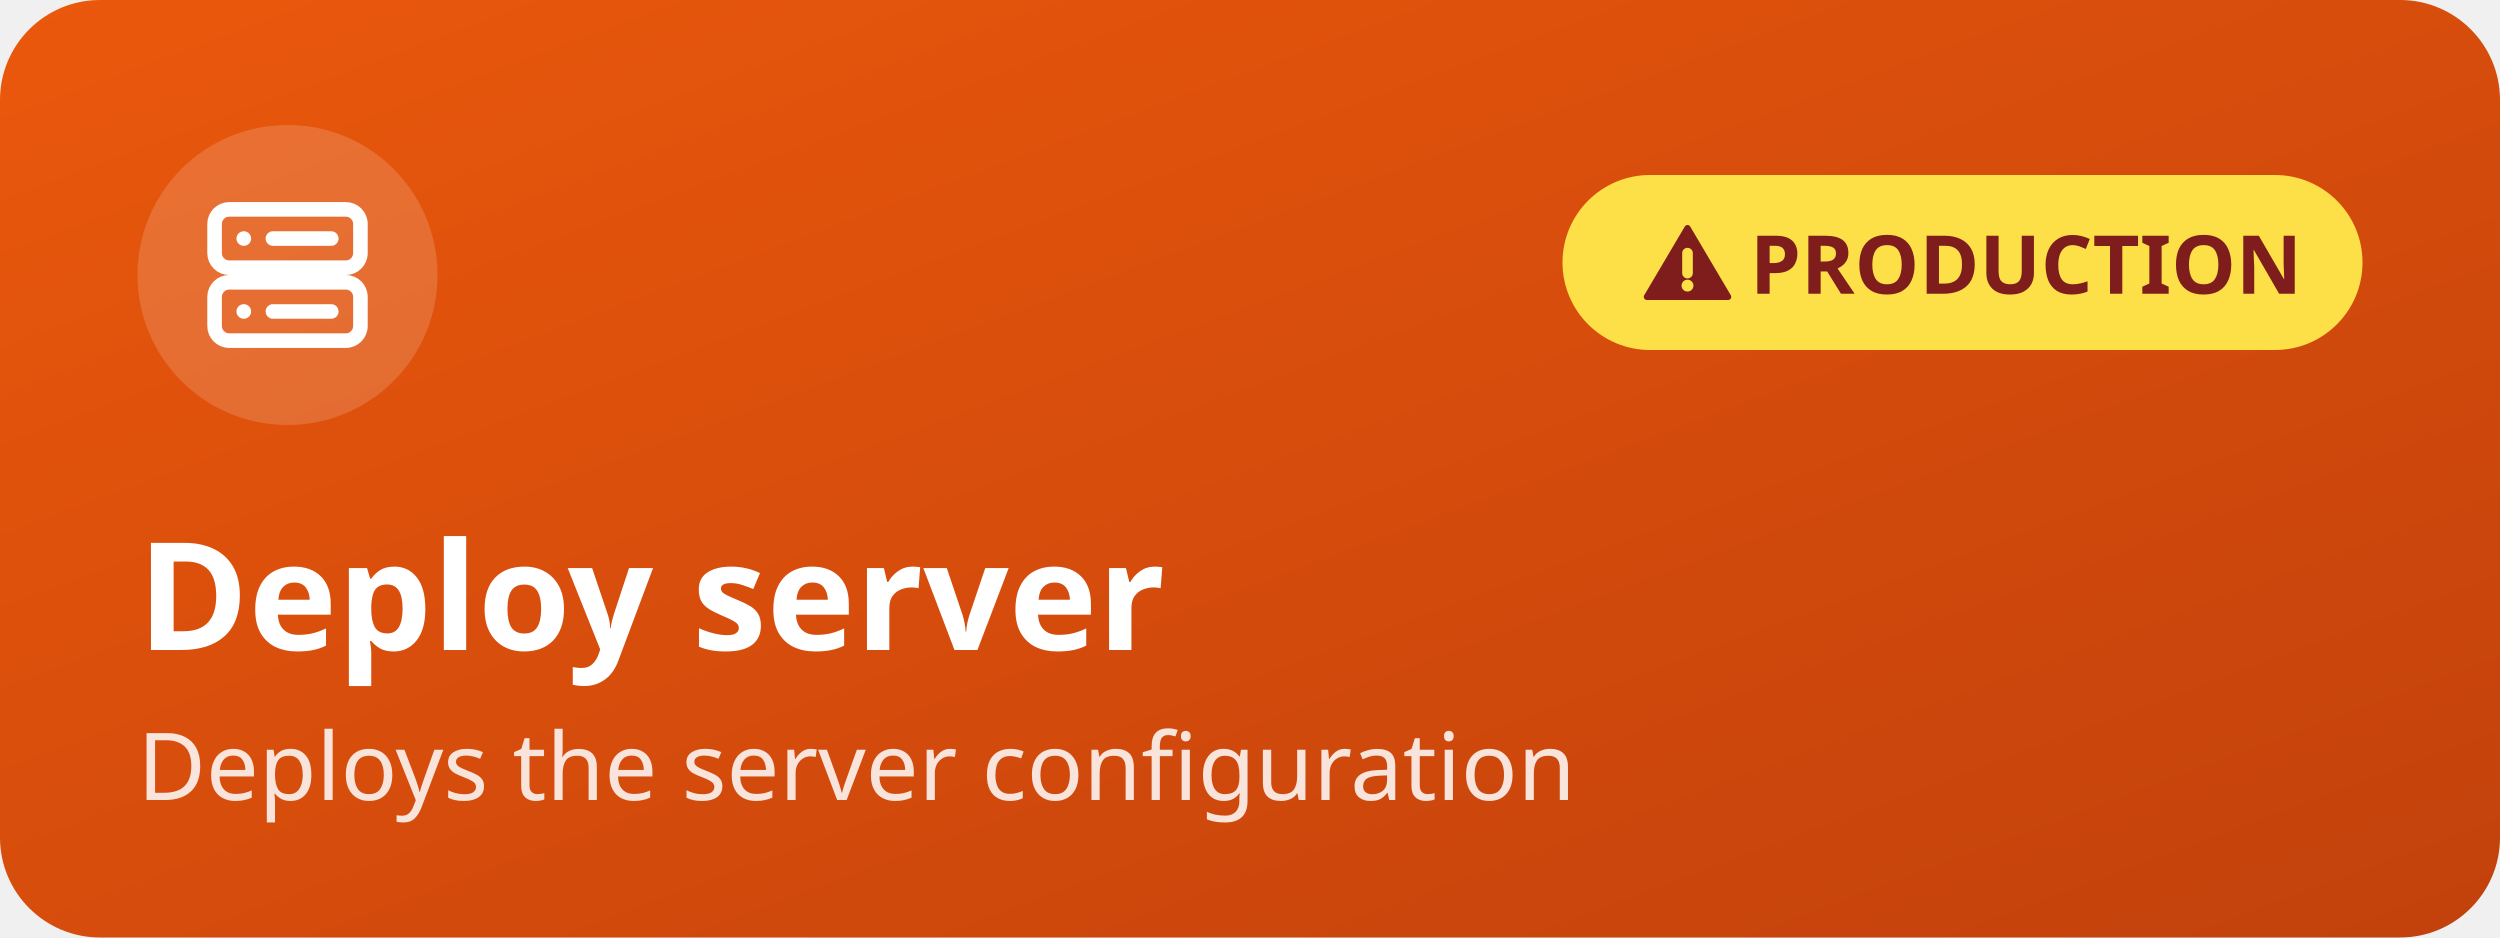
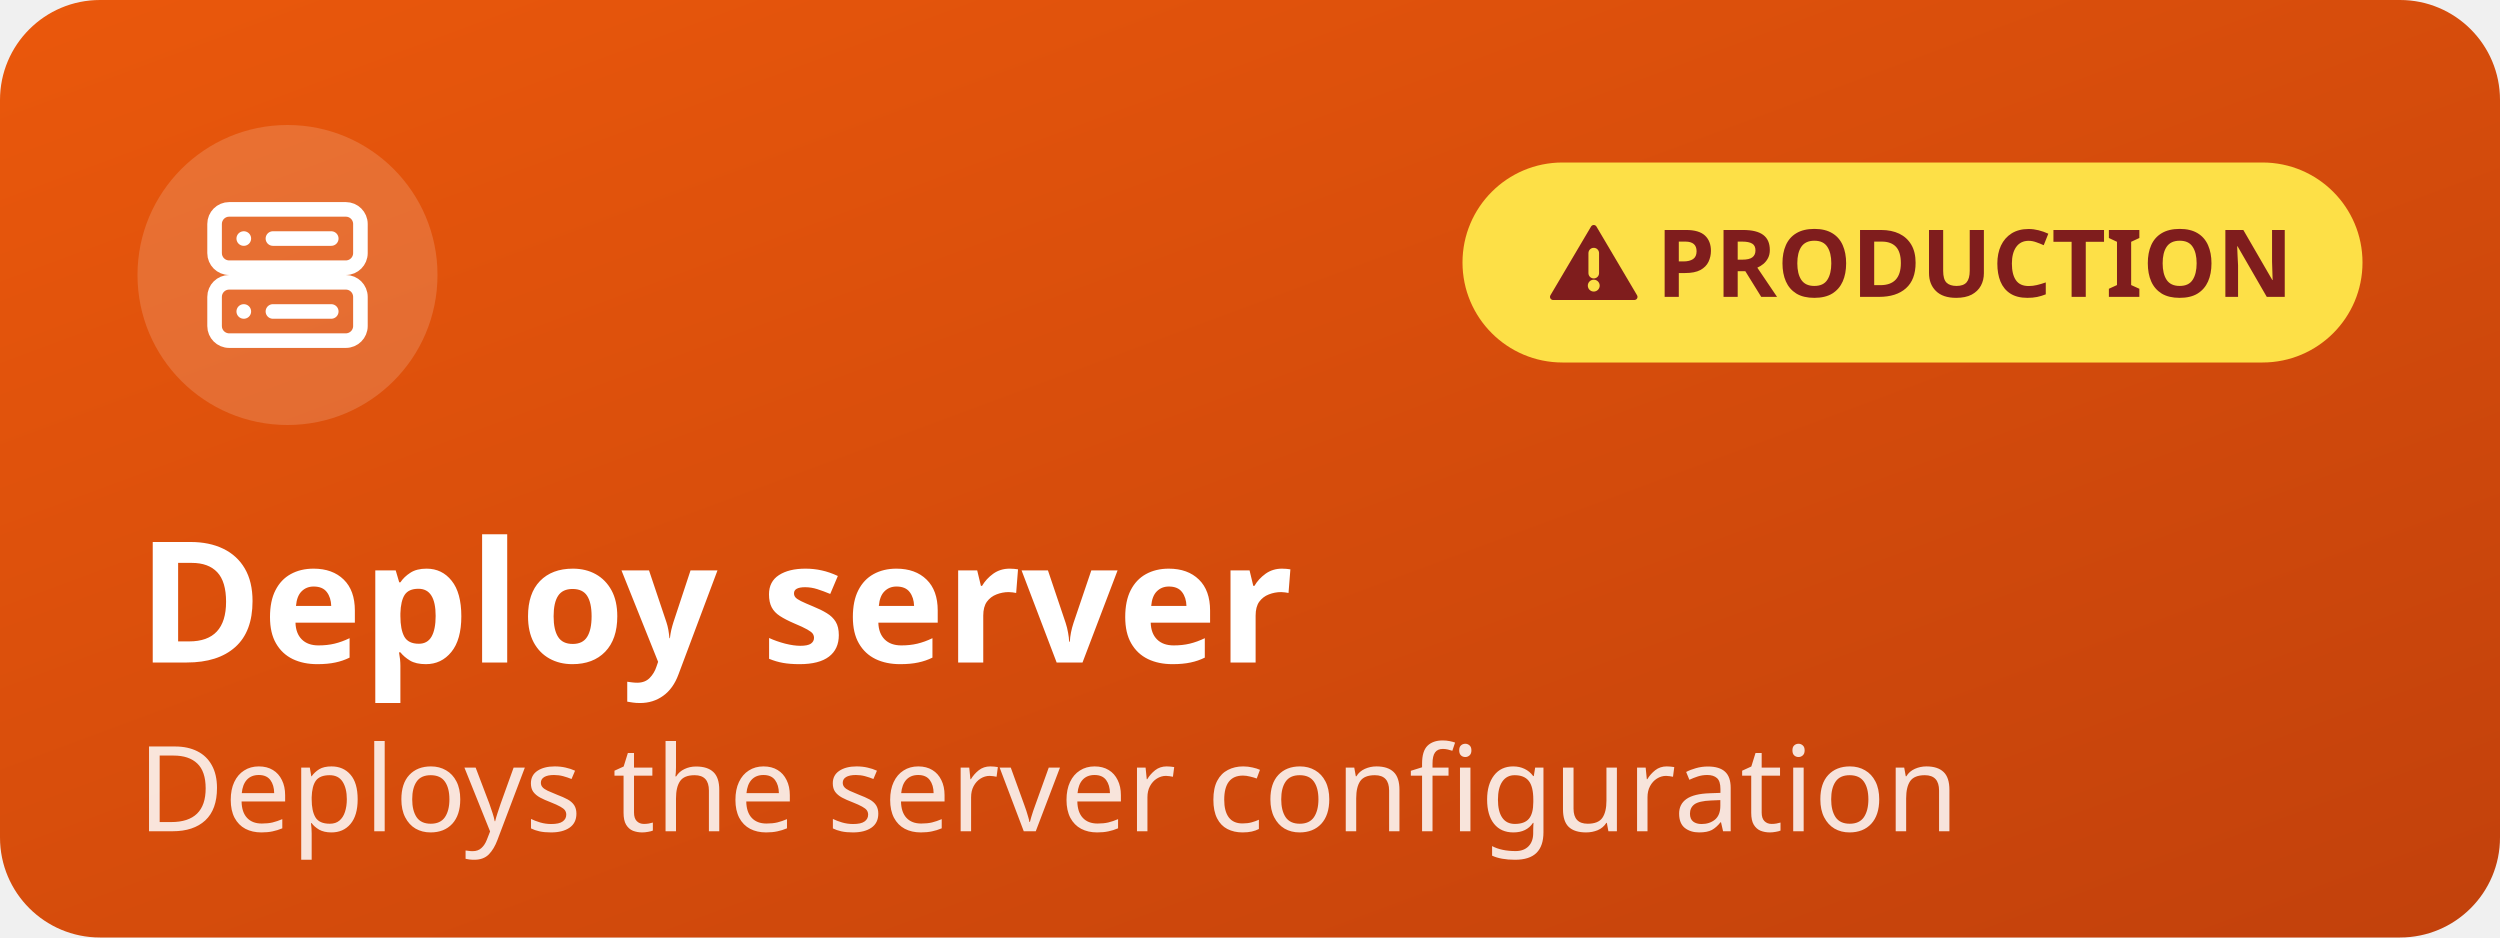
<svg xmlns="http://www.w3.org/2000/svg" width="400" height="150" viewBox="0 0 400 150" role="img" aria-label="Deploy server – Deploys the server configuration (PRODUCTION)">
  <defs>
    <linearGradient id="g" x1="0" y1="0" x2="1" y2="1">
      <stop offset="0" stop-color="#ea580c" />
      <stop offset="1" stop-color="#c2410c" />
    </linearGradient>
  </defs>
  <rect width="400" height="150" rx="16" fill="url(#g)" />
  <circle cx="46" cy="44" r="24" fill="#fff" fill-opacity=".16" />
  <g transform="translate(32 30) scale(1.1667)" fill="none" stroke="#fff" stroke-width="2" stroke-linecap="round" stroke-linejoin="round">
    <rect x="2" y="3" width="20" height="8" rx="2" />
    <rect x="2" y="13" width="20" height="8" rx="2" />
    <path d="M6 7h.01M6 17h.01M10 7h8M10 17h8" />
  </g>
-   <rect x="250" y="28" width="128" height="28" rx="14" fill="#fde047" fill-opacity="1" />
-   <g transform="translate(264 37)">
+   <rect x="234" y="26" width="144" height="32" rx="16" fill="#fde047" fill-opacity="1" />
+   <g transform="translate(249 37)">
    <path d="M6 -0.5 12.5 10.5H-0.5Z" fill="#7f1d1d" stroke="#7f1d1d" stroke-width="1" stroke-linejoin="round" />
    <path d="M6 3.5v3.2" stroke="#fde047" stroke-width="1.7" stroke-linecap="round" />
    <circle cx="6" cy="8.7" r="0.95" fill="#fde047" />
  </g>
-   <text x="280" y="47" font-family="-apple-system,BlinkMacSystemFont,'Segoe UI','Noto Sans',Helvetica,Arial,sans-serif" font-size="13" font-weight="700" fill="#7f1d1d">PRODUCTION</text>
-   <text x="22" y="104" font-family="-apple-system,BlinkMacSystemFont,'Segoe UI','Noto Sans',Helvetica,Arial,sans-serif" font-size="24" font-weight="700" fill="#fff">Deploy server</text>
-   <text x="22" y="128" font-family="-apple-system,BlinkMacSystemFont,'Segoe UI','Noto Sans',Helvetica,Arial,sans-serif" font-size="15" fill="#fff" fill-opacity=".85">Deploys the server configuration</text>
+   <text x="265" y="47.5" font-family="-apple-system,BlinkMacSystemFont,'Segoe UI','Noto Sans',Helvetica,Arial,sans-serif" font-size="15" font-weight="700" fill="#7f1d1d">PRODUCTION</text>
+   <text x="22" y="106" font-family="-apple-system,BlinkMacSystemFont,'Segoe UI','Noto Sans',Helvetica,Arial,sans-serif" font-size="27" font-weight="700" fill="#fff">Deploy server</text>
+   <text x="22" y="133" font-family="-apple-system,BlinkMacSystemFont,'Segoe UI','Noto Sans',Helvetica,Arial,sans-serif" font-size="19" fill="#fff" fill-opacity=".85">Deploys the server configuration</text>
</svg>
